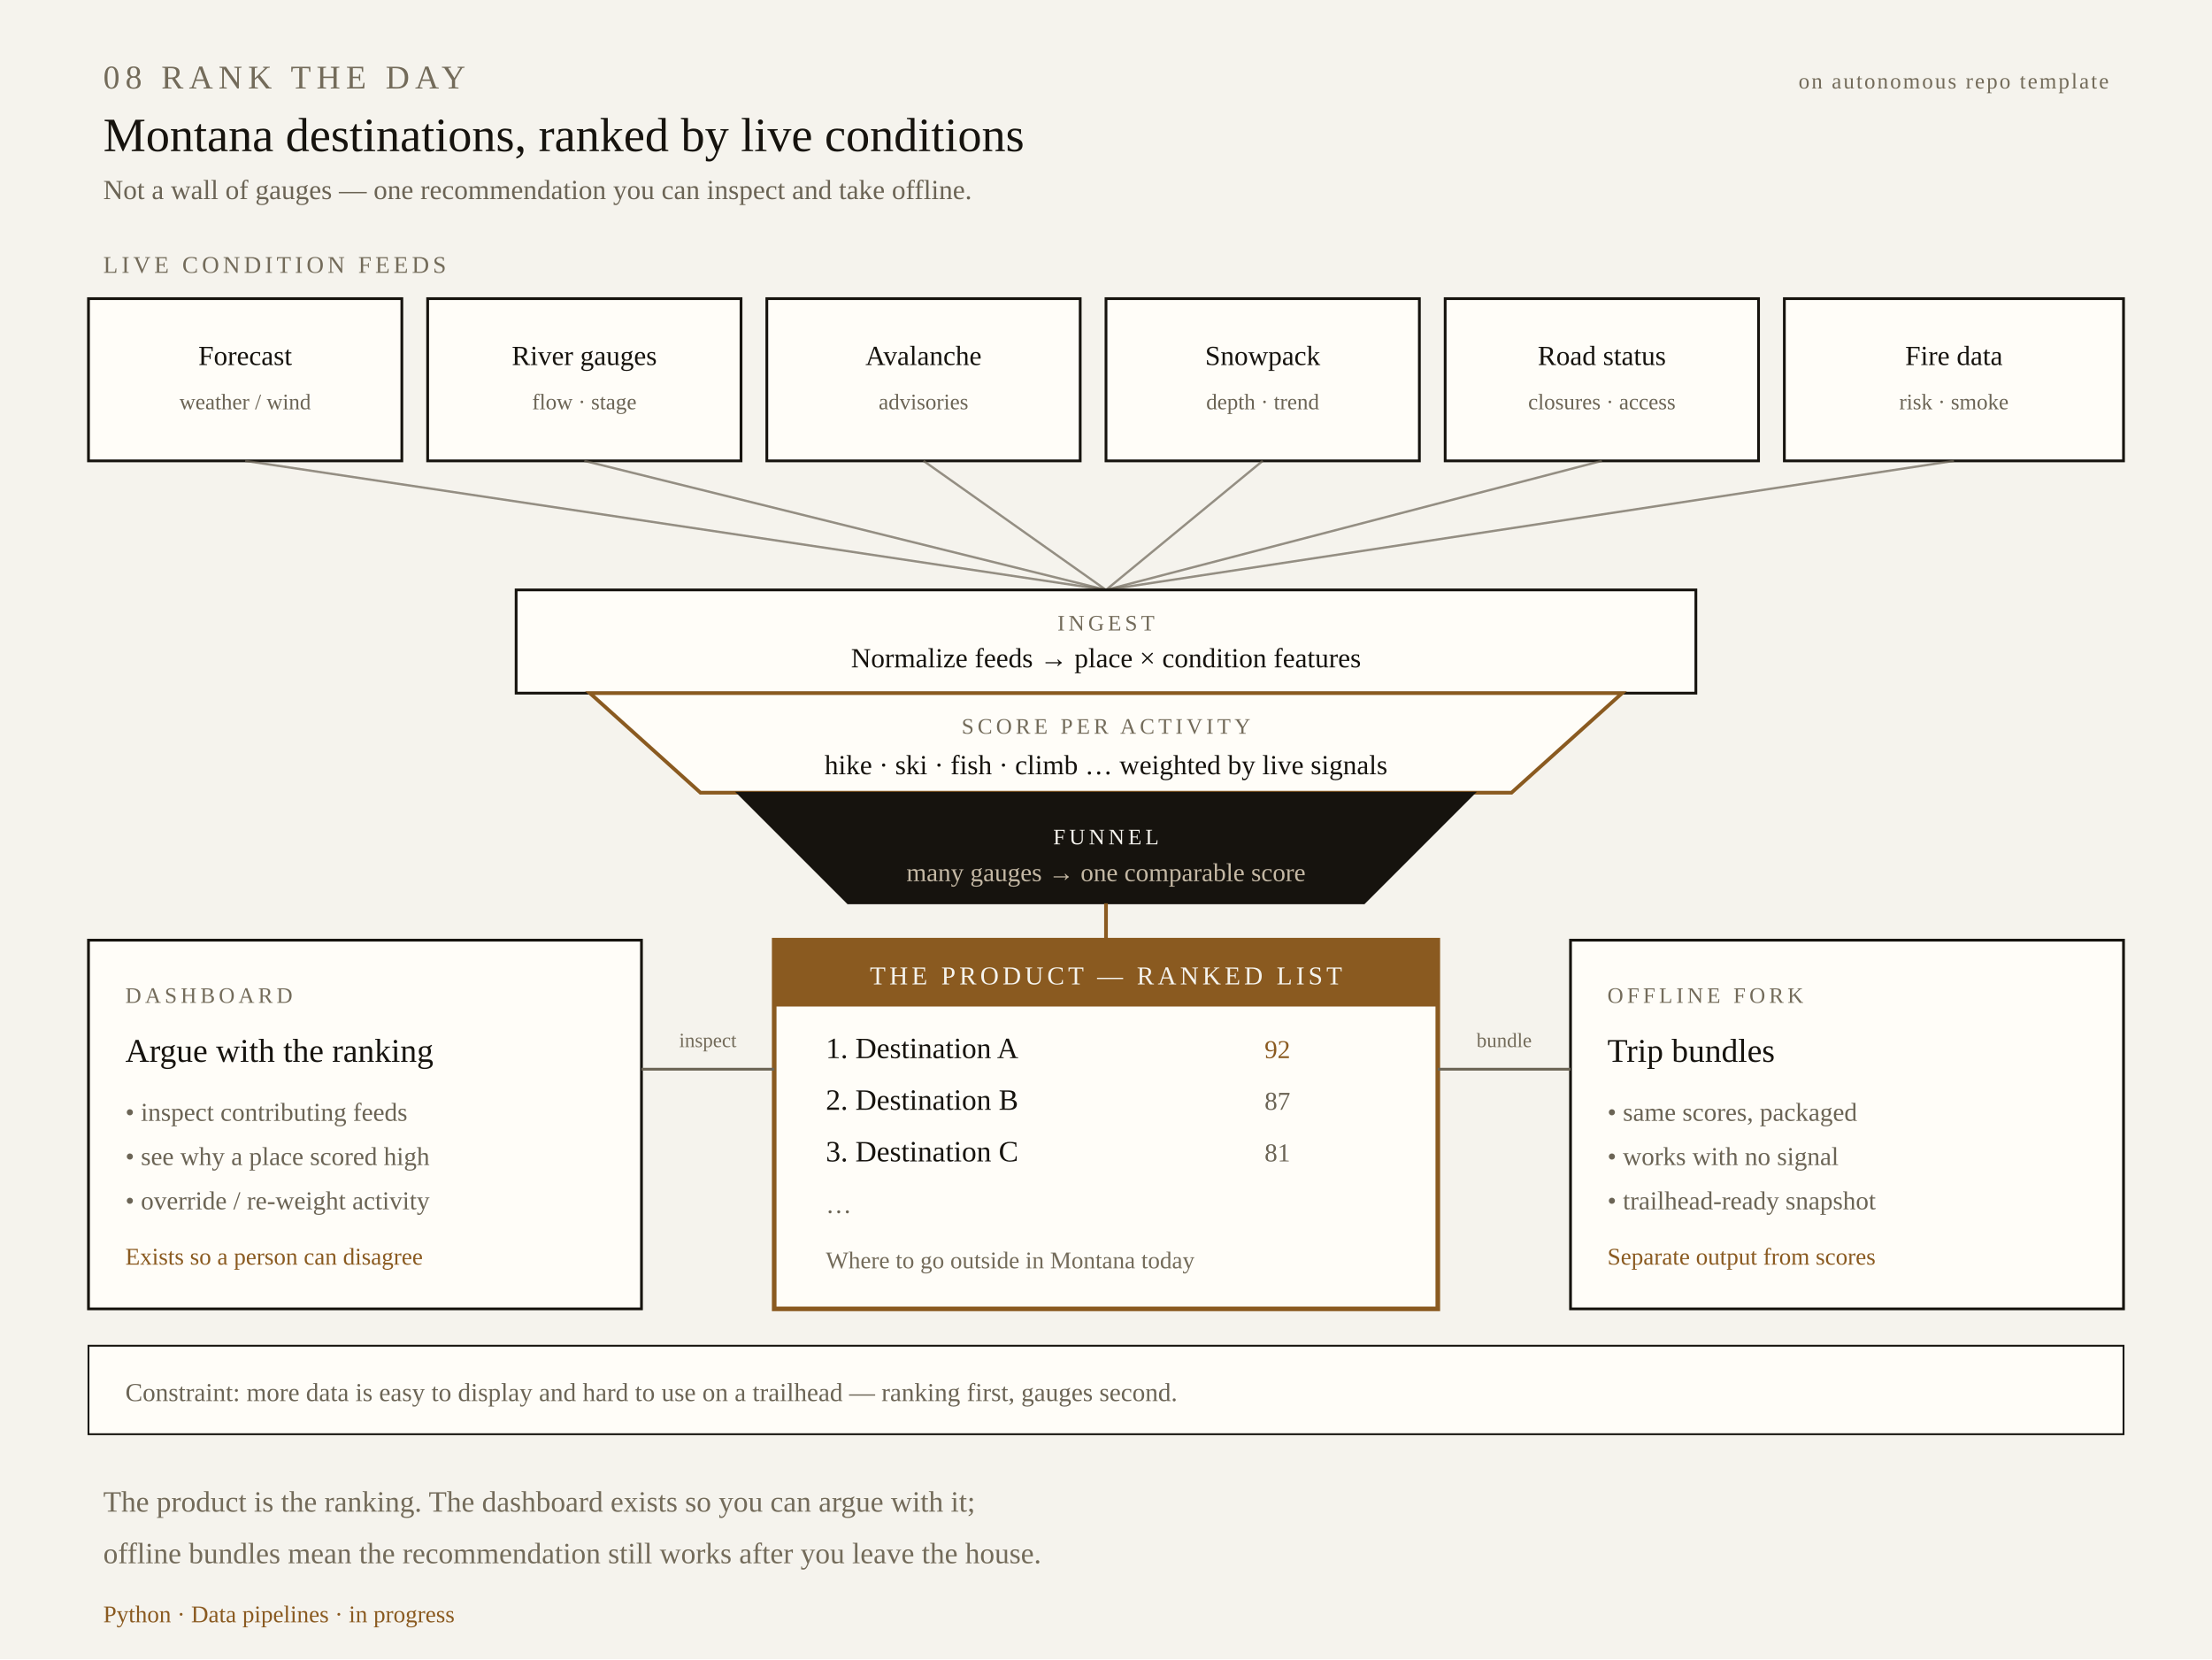
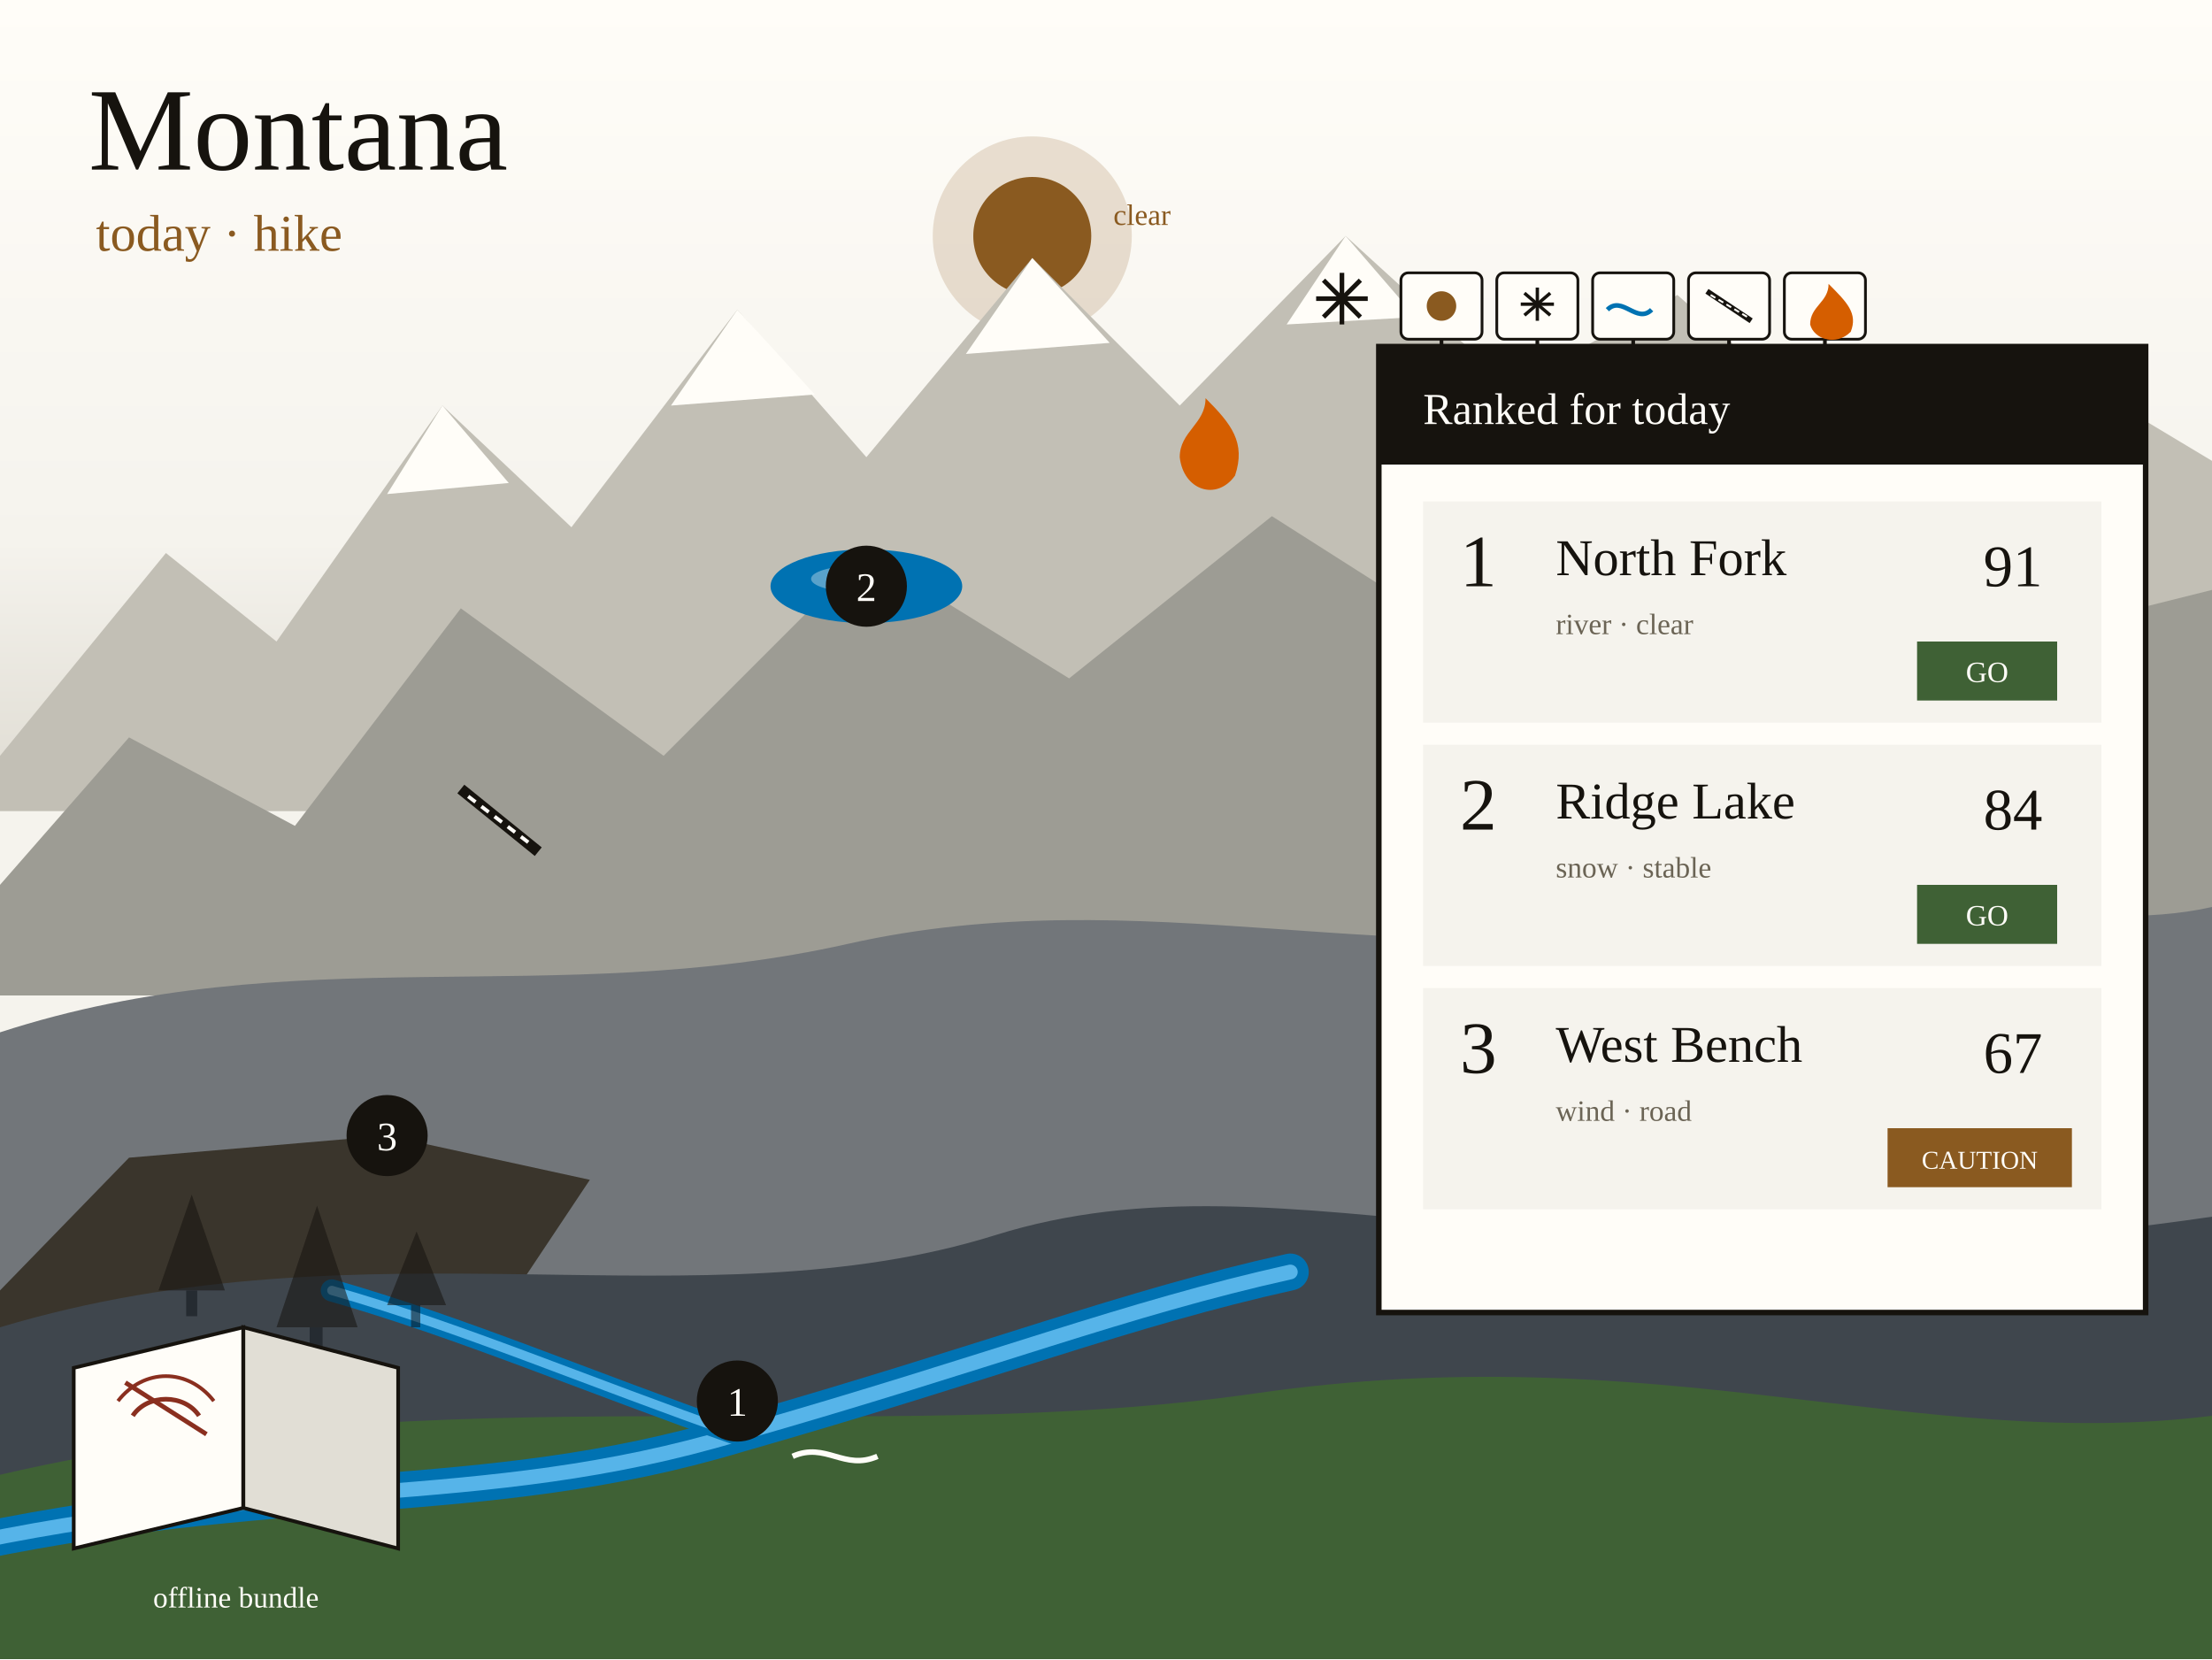
<svg xmlns="http://www.w3.org/2000/svg" viewBox="0 0 1200 900" role="img" aria-labelledby="goi-title goi-desc">
+   <defs>
+     <linearGradient id="goi-sky" x1="0" y1="0" x2="0" y2="1">
+       <stop offset="0%" stop-color="#fffdf8" />
+       <stop offset="70%" stop-color="#f5f3ed" />
+       <stop offset="100%" stop-color="#e1ded5" />
+     </linearGradient>
+   </defs>
  <rect width="1200" height="900" fill="#f5f3ed" />
-   <text x="56" y="48" fill="#736b5a" font-family="Georgia, 'Times New Roman', serif" font-size="18" letter-spacing="3">08  RANK THE DAY</text>
-   <text x="56" y="82" fill="#16130e" font-family="Georgia, 'Times New Roman', serif" font-size="26">Montana destinations, ranked by live conditions</text>
-   <text x="56" y="108" fill="#6b6455" font-family="Georgia, 'Times New Roman', serif" font-size="15">Not a wall of gauges — one recommendation you can inspect and take offline.</text>
-   <text x="1144" y="48" text-anchor="end" fill="#736b5a" font-family="Georgia, 'Times New Roman', serif" font-size="12" letter-spacing="1">on autonomous repo template</text>
-   <text x="56" y="148" fill="#736b5a" font-family="Georgia, 'Times New Roman', serif" font-size="13" letter-spacing="2">LIVE CONDITION FEEDS</text>
-   <rect x="48" y="162" width="170" height="88" fill="#fffdf8" stroke="#16130e" stroke-width="1.5" />
-   <text x="133" y="198" text-anchor="middle" fill="#16130e" font-family="Georgia, 'Times New Roman', serif" font-size="15">Forecast</text>
-   <text x="133" y="222" text-anchor="middle" fill="#6b6455" font-family="Georgia, 'Times New Roman', serif" font-size="12">weather / wind</text>
-   <rect x="232" y="162" width="170" height="88" fill="#fffdf8" stroke="#16130e" stroke-width="1.5" />
-   <text x="317" y="198" text-anchor="middle" fill="#16130e" font-family="Georgia, 'Times New Roman', serif" font-size="15">River gauges</text>
-   <text x="317" y="222" text-anchor="middle" fill="#6b6455" font-family="Georgia, 'Times New Roman', serif" font-size="12">flow · stage</text>
-   <rect x="416" y="162" width="170" height="88" fill="#fffdf8" stroke="#16130e" stroke-width="1.5" />
-   <text x="501" y="198" text-anchor="middle" fill="#16130e" font-family="Georgia, 'Times New Roman', serif" font-size="15">Avalanche</text>
-   <text x="501" y="222" text-anchor="middle" fill="#6b6455" font-family="Georgia, 'Times New Roman', serif" font-size="12">advisories</text>
-   <rect x="600" y="162" width="170" height="88" fill="#fffdf8" stroke="#16130e" stroke-width="1.5" />
-   <text x="685" y="198" text-anchor="middle" fill="#16130e" font-family="Georgia, 'Times New Roman', serif" font-size="15">Snowpack</text>
-   <text x="685" y="222" text-anchor="middle" fill="#6b6455" font-family="Georgia, 'Times New Roman', serif" font-size="12">depth · trend</text>
-   <rect x="784" y="162" width="170" height="88" fill="#fffdf8" stroke="#16130e" stroke-width="1.5" />
-   <text x="869" y="198" text-anchor="middle" fill="#16130e" font-family="Georgia, 'Times New Roman', serif" font-size="15">Road status</text>
-   <text x="869" y="222" text-anchor="middle" fill="#6b6455" font-family="Georgia, 'Times New Roman', serif" font-size="12">closures · access</text>
-   <rect x="968" y="162" width="184" height="88" fill="#fffdf8" stroke="#16130e" stroke-width="1.5" />
-   <text x="1060" y="198" text-anchor="middle" fill="#16130e" font-family="Georgia, 'Times New Roman', serif" font-size="15">Fire data</text>
-   <text x="1060" y="222" text-anchor="middle" fill="#6b6455" font-family="Georgia, 'Times New Roman', serif" font-size="12">risk · smoke</text>
-   <path d="M133 250 L600 320" fill="none" stroke="#6b6455" stroke-width="1.25" opacity="0.7" />
-   <path d="M317 250 L600 320" fill="none" stroke="#6b6455" stroke-width="1.25" opacity="0.7" />
-   <path d="M501 250 L600 320" fill="none" stroke="#6b6455" stroke-width="1.25" opacity="0.7" />
-   <path d="M685 250 L600 320" fill="none" stroke="#6b6455" stroke-width="1.25" opacity="0.7" />
-   <path d="M869 250 L600 320" fill="none" stroke="#6b6455" stroke-width="1.25" opacity="0.7" />
-   <path d="M1060 250 L600 320" fill="none" stroke="#6b6455" stroke-width="1.25" opacity="0.7" />
-   <rect x="280" y="320" width="640" height="56" fill="#fffdf8" stroke="#16130e" stroke-width="1.5" />
-   <text x="600" y="342" text-anchor="middle" fill="#736b5a" font-family="Georgia, 'Times New Roman', serif" font-size="12" letter-spacing="2">INGEST</text>
-   <text x="600" y="362" text-anchor="middle" fill="#16130e" font-family="Georgia, 'Times New Roman', serif" font-size="15">Normalize feeds → place × condition features</text>
-   <path d="M320 376 L880 376 L820 430 L380 430 Z" fill="#fffdf8" stroke="#8a5a20" stroke-width="2" />
-   <text x="600" y="398" text-anchor="middle" fill="#736b5a" font-family="Georgia, 'Times New Roman', serif" font-size="12" letter-spacing="2">SCORE PER ACTIVITY</text>
-   <text x="600" y="420" text-anchor="middle" fill="#16130e" font-family="Georgia, 'Times New Roman', serif" font-size="15">hike · ski · fish · climb … weighted by live signals</text>
-   <path d="M400 430 L800 430 L740 490 L460 490 Z" fill="#16130e" stroke="#16130e" stroke-width="1" />
-   <text x="600" y="458" text-anchor="middle" fill="#f5f3ed" font-family="Georgia, 'Times New Roman', serif" font-size="12" letter-spacing="2">FUNNEL</text>
-   <text x="600" y="478" text-anchor="middle" fill="#c4b8a4" font-family="Georgia, 'Times New Roman', serif" font-size="14">many gauges → one comparable score</text>
-   <rect x="420" y="510" width="360" height="200" fill="#fffdf8" stroke="#8a5a20" stroke-width="2.5" />
-   <rect x="420" y="510" width="360" height="36" fill="#8a5a20" />
-   <text x="600" y="534" text-anchor="middle" fill="#f5f3ed" font-family="Georgia, 'Times New Roman', serif" font-size="14" letter-spacing="2">THE PRODUCT — RANKED LIST</text>
-   <text x="448" y="574" fill="#16130e" font-family="Georgia, 'Times New Roman', serif" font-size="16">1.  Destination A</text>
-   <text x="700" y="574" text-anchor="end" fill="#8a5a20" font-family="Georgia, 'Times New Roman', serif" font-size="14">92</text>
-   <text x="448" y="602" fill="#16130e" font-family="Georgia, 'Times New Roman', serif" font-size="16">2.  Destination B</text>
-   <text x="700" y="602" text-anchor="end" fill="#6b6455" font-family="Georgia, 'Times New Roman', serif" font-size="14">87</text>
-   <text x="448" y="630" fill="#16130e" font-family="Georgia, 'Times New Roman', serif" font-size="16">3.  Destination C</text>
-   <text x="700" y="630" text-anchor="end" fill="#6b6455" font-family="Georgia, 'Times New Roman', serif" font-size="14">81</text>
-   <text x="448" y="658" fill="#6b6455" font-family="Georgia, 'Times New Roman', serif" font-size="14">…</text>
-   <text x="448" y="688" fill="#736b5a" font-family="Georgia, 'Times New Roman', serif" font-size="13">Where to go outside in Montana today</text>
-   <path d="M600 490 v20" fill="none" stroke="#8a5a20" stroke-width="2" />
-   <rect x="48" y="510" width="300" height="200" fill="#fffdf8" stroke="#16130e" stroke-width="1.5" />
-   <text x="68" y="544" fill="#736b5a" font-family="Georgia, 'Times New Roman', serif" font-size="12" letter-spacing="2">DASHBOARD</text>
-   <text x="68" y="576" fill="#16130e" font-family="Georgia, 'Times New Roman', serif" font-size="18">Argue with the ranking</text>
-   <text x="68" y="608" fill="#6b6455" font-family="Georgia, 'Times New Roman', serif" font-size="14">• inspect contributing feeds</text>
-   <text x="68" y="632" fill="#6b6455" font-family="Georgia, 'Times New Roman', serif" font-size="14">• see why a place scored high</text>
-   <text x="68" y="656" fill="#6b6455" font-family="Georgia, 'Times New Roman', serif" font-size="14">• override / re-weight activity</text>
-   <text x="68" y="686" fill="#8a5a20" font-family="Georgia, 'Times New Roman', serif" font-size="13">Exists so a person can disagree</text>
-   <path d="M420 580 H348" fill="none" stroke="#6b6455" stroke-width="1.5" />
-   <text x="384" y="568" text-anchor="middle" fill="#736b5a" font-family="Georgia, 'Times New Roman', serif" font-size="11">inspect</text>
-   <rect x="852" y="510" width="300" height="200" fill="#fffdf8" stroke="#16130e" stroke-width="1.5" />
-   <text x="872" y="544" fill="#736b5a" font-family="Georgia, 'Times New Roman', serif" font-size="12" letter-spacing="2">OFFLINE FORK</text>
-   <text x="872" y="576" fill="#16130e" font-family="Georgia, 'Times New Roman', serif" font-size="18">Trip bundles</text>
-   <text x="872" y="608" fill="#6b6455" font-family="Georgia, 'Times New Roman', serif" font-size="14">• same scores, packaged</text>
-   <text x="872" y="632" fill="#6b6455" font-family="Georgia, 'Times New Roman', serif" font-size="14">• works with no signal</text>
-   <text x="872" y="656" fill="#6b6455" font-family="Georgia, 'Times New Roman', serif" font-size="14">• trailhead-ready snapshot</text>
-   <text x="872" y="686" fill="#8a5a20" font-family="Georgia, 'Times New Roman', serif" font-size="13">Separate output from scores</text>
-   <path d="M780 580 H852" fill="none" stroke="#6b6455" stroke-width="1.5" />
-   <text x="816" y="568" text-anchor="middle" fill="#736b5a" font-family="Georgia, 'Times New Roman', serif" font-size="11">bundle</text>
-   <rect x="48" y="730" width="1104" height="48" fill="#fffdf8" stroke="#16130e" stroke-width="1" />
-   <text x="68" y="760" fill="#6b6455" font-family="Georgia, 'Times New Roman', serif" font-size="14">Constraint: more data is easy to display and hard to use on a trailhead — ranking first, gauges second.</text>
-   <text x="56" y="820" fill="#736b5a" font-family="Georgia, 'Times New Roman', serif" font-size="16">The product is the ranking. The dashboard exists so you can argue with it;</text>
-   <text x="56" y="848" fill="#736b5a" font-family="Georgia, 'Times New Roman', serif" font-size="16">offline bundles mean the recommendation still works after you leave the house.</text>
-   <text x="56" y="880" fill="#8a5a20" font-family="Georgia, 'Times New Roman', serif" font-size="13">Python · Data pipelines · in progress</text>
+   <rect width="1200" height="420" fill="url(#goi-sky)" />
+   <text x="48" y="92" fill="#16130e" font-family="Georgia, 'Times New Roman', serif" font-size="64">Montana</text>
+   <text x="52" y="136" fill="#8a5a20" font-family="Georgia, 'Times New Roman', serif" font-size="28">today  ·  hike</text>
+   <circle cx="560" cy="128" r="54" fill="#8a5a20" opacity="0.18" />
+   <circle cx="560" cy="128" r="32" fill="#8a5a20" />
+   <path d="M0 410 L90 300 L150 348 L240 220 L310 286 L400 168 L470 248 L560 140 L640 220 L730 128 L820 210 L910 160 L1000 240 L1100 190 L1200 250 V440 H0 Z" fill="#c2bfb5" />
+   <path d="M0 480 L70 400 L160 448 L250 330 L360 410 L470 300 L580 368 L690 280 L800 350 L920 300 L1040 360 L1200 320 V540 H0 Z" fill="#9d9c94" />
+   <path d="M240 220 L276 262 L210 268 Z" fill="#fffdf8" />
+   <path d="M400 168 L442 214 L364 220 Z" fill="#fffdf8" />
+   <path d="M560 140 L602 186 L524 192 Z" fill="#fffdf8" />
+   <path d="M730 128 L768 172 L698 176 Z" fill="#fffdf8" />
+   <path d="M0 560 C160 508 300 548 460 512 C620 476 760 530 920 500 C1040 478 1130 508 1200 492 V900 H0 Z" fill="#72767a" />
+   <path d="M0 620 L0 700 L70 628 L210 616 L320 640 L280 700 L0 760 Z" fill="#3a352c" />
+   <path d="M0 720 C200 660 380 720 540 670 C700 620 860 710 1200 660 V900 H0 Z" fill="#3f464d" />
+   <path d="M0 800 C240 744 470 786 680 756 C900 724 1040 788 1200 768 V900 H0 Z" fill="#3f6135" />
+   <path d="M-30 840 C150 800 260 820 400 778 C540 738 610 710 700 690" fill="none" stroke="#0072b2" stroke-width="20" stroke-linecap="round" />
+   <path d="M-30 840 C150 800 260 820 400 778 C540 738 610 710 700 690" fill="none" stroke="#56b4e9" stroke-width="8" stroke-linecap="round" />
+   <path d="M180 700 C250 720 320 750 400 778" fill="none" stroke="#0072b2" stroke-width="12" stroke-linecap="round" />
+   <path d="M180 700 C250 720 320 750 400 778" fill="none" stroke="#56b4e9" stroke-width="5" stroke-linecap="round" />
+   <ellipse cx="470" cy="318" rx="52" ry="20" fill="#0072b2" />
+   <ellipse cx="464" cy="314" rx="24" ry="7" fill="#fffdf8" opacity="0.35" />
+   <g fill="#16130e" opacity="0.55">
+     <polygon points="86,700 104,648 122,700" />
+     <rect x="101" y="700" width="6" height="14" fill="#101419" />
+     <polygon points="150,720 172,654 194,720" />
+     <rect x="168" y="720" width="7" height="16" fill="#101419" />
+     <polygon points="210,708 226,668 242,708" />
+     <rect x="223" y="708" width="5" height="12" fill="#101419" />
+   </g>
+   <text x="604" y="122" fill="#8a5a20" font-family="Georgia, 'Times New Roman', serif" font-size="16">clear</text>
+   <g id="goi-wx-snow" stroke="#16130e" stroke-width="2.5">
+     <line x1="728" y1="148" x2="728" y2="176" />
+     <line x1="714" y1="162" x2="742" y2="162" />
+     <line x1="718" y1="152" x2="738" y2="172" />
+     <line x1="738" y1="152" x2="718" y2="172" />
+   </g>
+   <g id="goi-wx-road">
+     <path d="M250 428 L292 462" fill="none" stroke="#16130e" stroke-width="6" />
+     <path d="M254 432 L288 458" fill="none" stroke="#fffdf8" stroke-width="2" stroke-dasharray="5 4" />
+   </g>
+   <path id="goi-wx-fire" d="M640 248 C640 234 654 230 654 216 C668 230 676 240 670 258 C660 272 642 266 640 248 Z" fill="#d55e00" />
+   <path id="goi-wx-river" d="M430 790 C448 782 458 798 476 790" fill="none" stroke="#fffdf8" stroke-width="3" />
+   <g id="goi-pin-1">
+     <circle cx="400" cy="760" r="22" fill="#16130e" />
+     <text x="400" y="768" text-anchor="middle" fill="#fffdf8" font-family="Georgia, 'Times New Roman', serif" font-size="22">1</text>
+   </g>
+   <g id="goi-pin-2">
+     <circle cx="470" cy="318" r="22" fill="#16130e" />
+     <text x="470" y="326" text-anchor="middle" fill="#fffdf8" font-family="Georgia, 'Times New Roman', serif" font-size="22">2</text>
+   </g>
+   <g id="goi-pin-3">
+     <circle cx="210" cy="616" r="22" fill="#16130e" />
+     <text x="210" y="624" text-anchor="middle" fill="#fffdf8" font-family="Georgia, 'Times New Roman', serif" font-size="22">3</text>
+   </g>
+   <g id="goi-chips">
+     <rect x="760" y="148" width="44" height="36" rx="4" fill="#fffdf8" stroke="#16130e" stroke-width="1.5" />
+     <circle cx="782" cy="166" r="8" fill="#8a5a20" />
+     <rect x="812" y="148" width="44" height="36" rx="4" fill="#fffdf8" stroke="#16130e" stroke-width="1.5" />
+     <g stroke="#16130e" stroke-width="1.8" transform="translate(822 154)">
+       <line x1="12" y1="2" x2="12" y2="20" />
+       <line x1="3" y1="11" x2="21" y2="11" />
+       <line x1="5" y1="5" x2="19" y2="17" />
+       <line x1="19" y1="5" x2="5" y2="17" />
+     </g>
+     <rect x="864" y="148" width="44" height="36" rx="4" fill="#fffdf8" stroke="#16130e" stroke-width="1.5" />
+     <path d="M872 168 C880 160 888 176 896 168" fill="none" stroke="#0072b2" stroke-width="2.5" />
+     <rect x="916" y="148" width="44" height="36" rx="4" fill="#fffdf8" stroke="#16130e" stroke-width="1.5" />
+     <path d="M926 158 L950 174" fill="none" stroke="#16130e" stroke-width="3" />
+     <path d="M928 160 L948 172" fill="none" stroke="#fffdf8" stroke-width="1" stroke-dasharray="3 2" />
+     <rect x="968" y="148" width="44" height="36" rx="4" fill="#fffdf8" stroke="#16130e" stroke-width="1.5" />
+     <path d="M982 176 C982 166 992 164 992 154 C1002 164 1008 170 1004 180 C996 188 984 184 982 176 Z" fill="#d55e00" />
+     <path d="M782 184 v4 M834 184 v4 M886 184 v4 M938 184 v4 M990 184 v4" stroke="#16130e" stroke-width="2" />
+   </g>
+   <rect x="748" y="188" width="416" height="524" fill="#fffdf8" stroke="#16130e" stroke-width="3" />
+   <rect x="748" y="188" width="416" height="64" fill="#16130e" />
+   <text x="772" y="230" fill="#fffdf8" font-family="Georgia, 'Times New Roman', serif" font-size="24">Ranked for today</text>
+   <rect x="772" y="272" width="368" height="120" fill="#f5f3ed" />
+   <text x="792" y="318" fill="#16130e" font-family="Georgia, 'Times New Roman', serif" font-size="40">1</text>
+   <text x="844" y="312" fill="#16130e" font-family="Georgia, 'Times New Roman', serif" font-size="28">North Fork</text>
+   <text x="844" y="344" fill="#6b6455" font-family="Georgia, 'Times New Roman', serif" font-size="16">river  ·  clear</text>
+   <text x="1108" y="318" text-anchor="end" fill="#16130e" font-family="Georgia, 'Times New Roman', serif" font-size="32">91</text>
+   <rect x="1040" y="348" width="76" height="32" fill="#3f6135" />
+   <text x="1078" y="370" text-anchor="middle" fill="#fffdf8" font-family="Georgia, 'Times New Roman', serif" font-size="16">GO</text>
+   <rect x="772" y="404" width="368" height="120" fill="#f5f3ed" />
+   <text x="792" y="450" fill="#16130e" font-family="Georgia, 'Times New Roman', serif" font-size="40">2</text>
+   <text x="844" y="444" fill="#16130e" font-family="Georgia, 'Times New Roman', serif" font-size="28">Ridge Lake</text>
+   <text x="844" y="476" fill="#6b6455" font-family="Georgia, 'Times New Roman', serif" font-size="16">snow  ·  stable</text>
+   <text x="1108" y="450" text-anchor="end" fill="#16130e" font-family="Georgia, 'Times New Roman', serif" font-size="32">84</text>
+   <rect x="1040" y="480" width="76" height="32" fill="#3f6135" />
+   <text x="1078" y="502" text-anchor="middle" fill="#fffdf8" font-family="Georgia, 'Times New Roman', serif" font-size="16">GO</text>
+   <rect x="772" y="536" width="368" height="120" fill="#f5f3ed" />
+   <text x="792" y="582" fill="#16130e" font-family="Georgia, 'Times New Roman', serif" font-size="40">3</text>
+   <text x="844" y="576" fill="#16130e" font-family="Georgia, 'Times New Roman', serif" font-size="28">West Bench</text>
+   <text x="844" y="608" fill="#6b6455" font-family="Georgia, 'Times New Roman', serif" font-size="16">wind  ·  road</text>
+   <text x="1108" y="582" text-anchor="end" fill="#16130e" font-family="Georgia, 'Times New Roman', serif" font-size="32">67</text>
+   <rect x="1024" y="612" width="100" height="32" fill="#8a5a20" />
+   <text x="1074" y="634" text-anchor="middle" fill="#fffdf8" font-family="Georgia, 'Times New Roman', serif" font-size="14">CAUTION</text>
+   <g id="goi-offline">
+     <path d="M40 742 L132 720 L132 818 L40 840 Z" fill="#fffdf8" stroke="#16130e" stroke-width="2" />
+     <path d="M132 720 L216 742 L216 840 L132 818 Z" fill="#e1ded5" stroke="#16130e" stroke-width="2" />
+     <line x1="132" y1="720" x2="132" y2="818" stroke="#16130e" stroke-width="2" />
+     <path d="M72 768 C80 756 100 756 108 768" fill="none" stroke="#8a2f1f" stroke-width="2.5" />
+     <path d="M64 760 C78 742 102 742 116 760" fill="none" stroke="#8a2f1f" stroke-width="2" />
+     <line x1="68" y1="750" x2="112" y2="778" stroke="#8a2f1f" stroke-width="2.5" />
+     <text x="128" y="872" text-anchor="middle" fill="#fffdf8" font-family="Georgia, 'Times New Roman', serif" font-size="16">offline bundle</text>
+   </g>
</svg>
